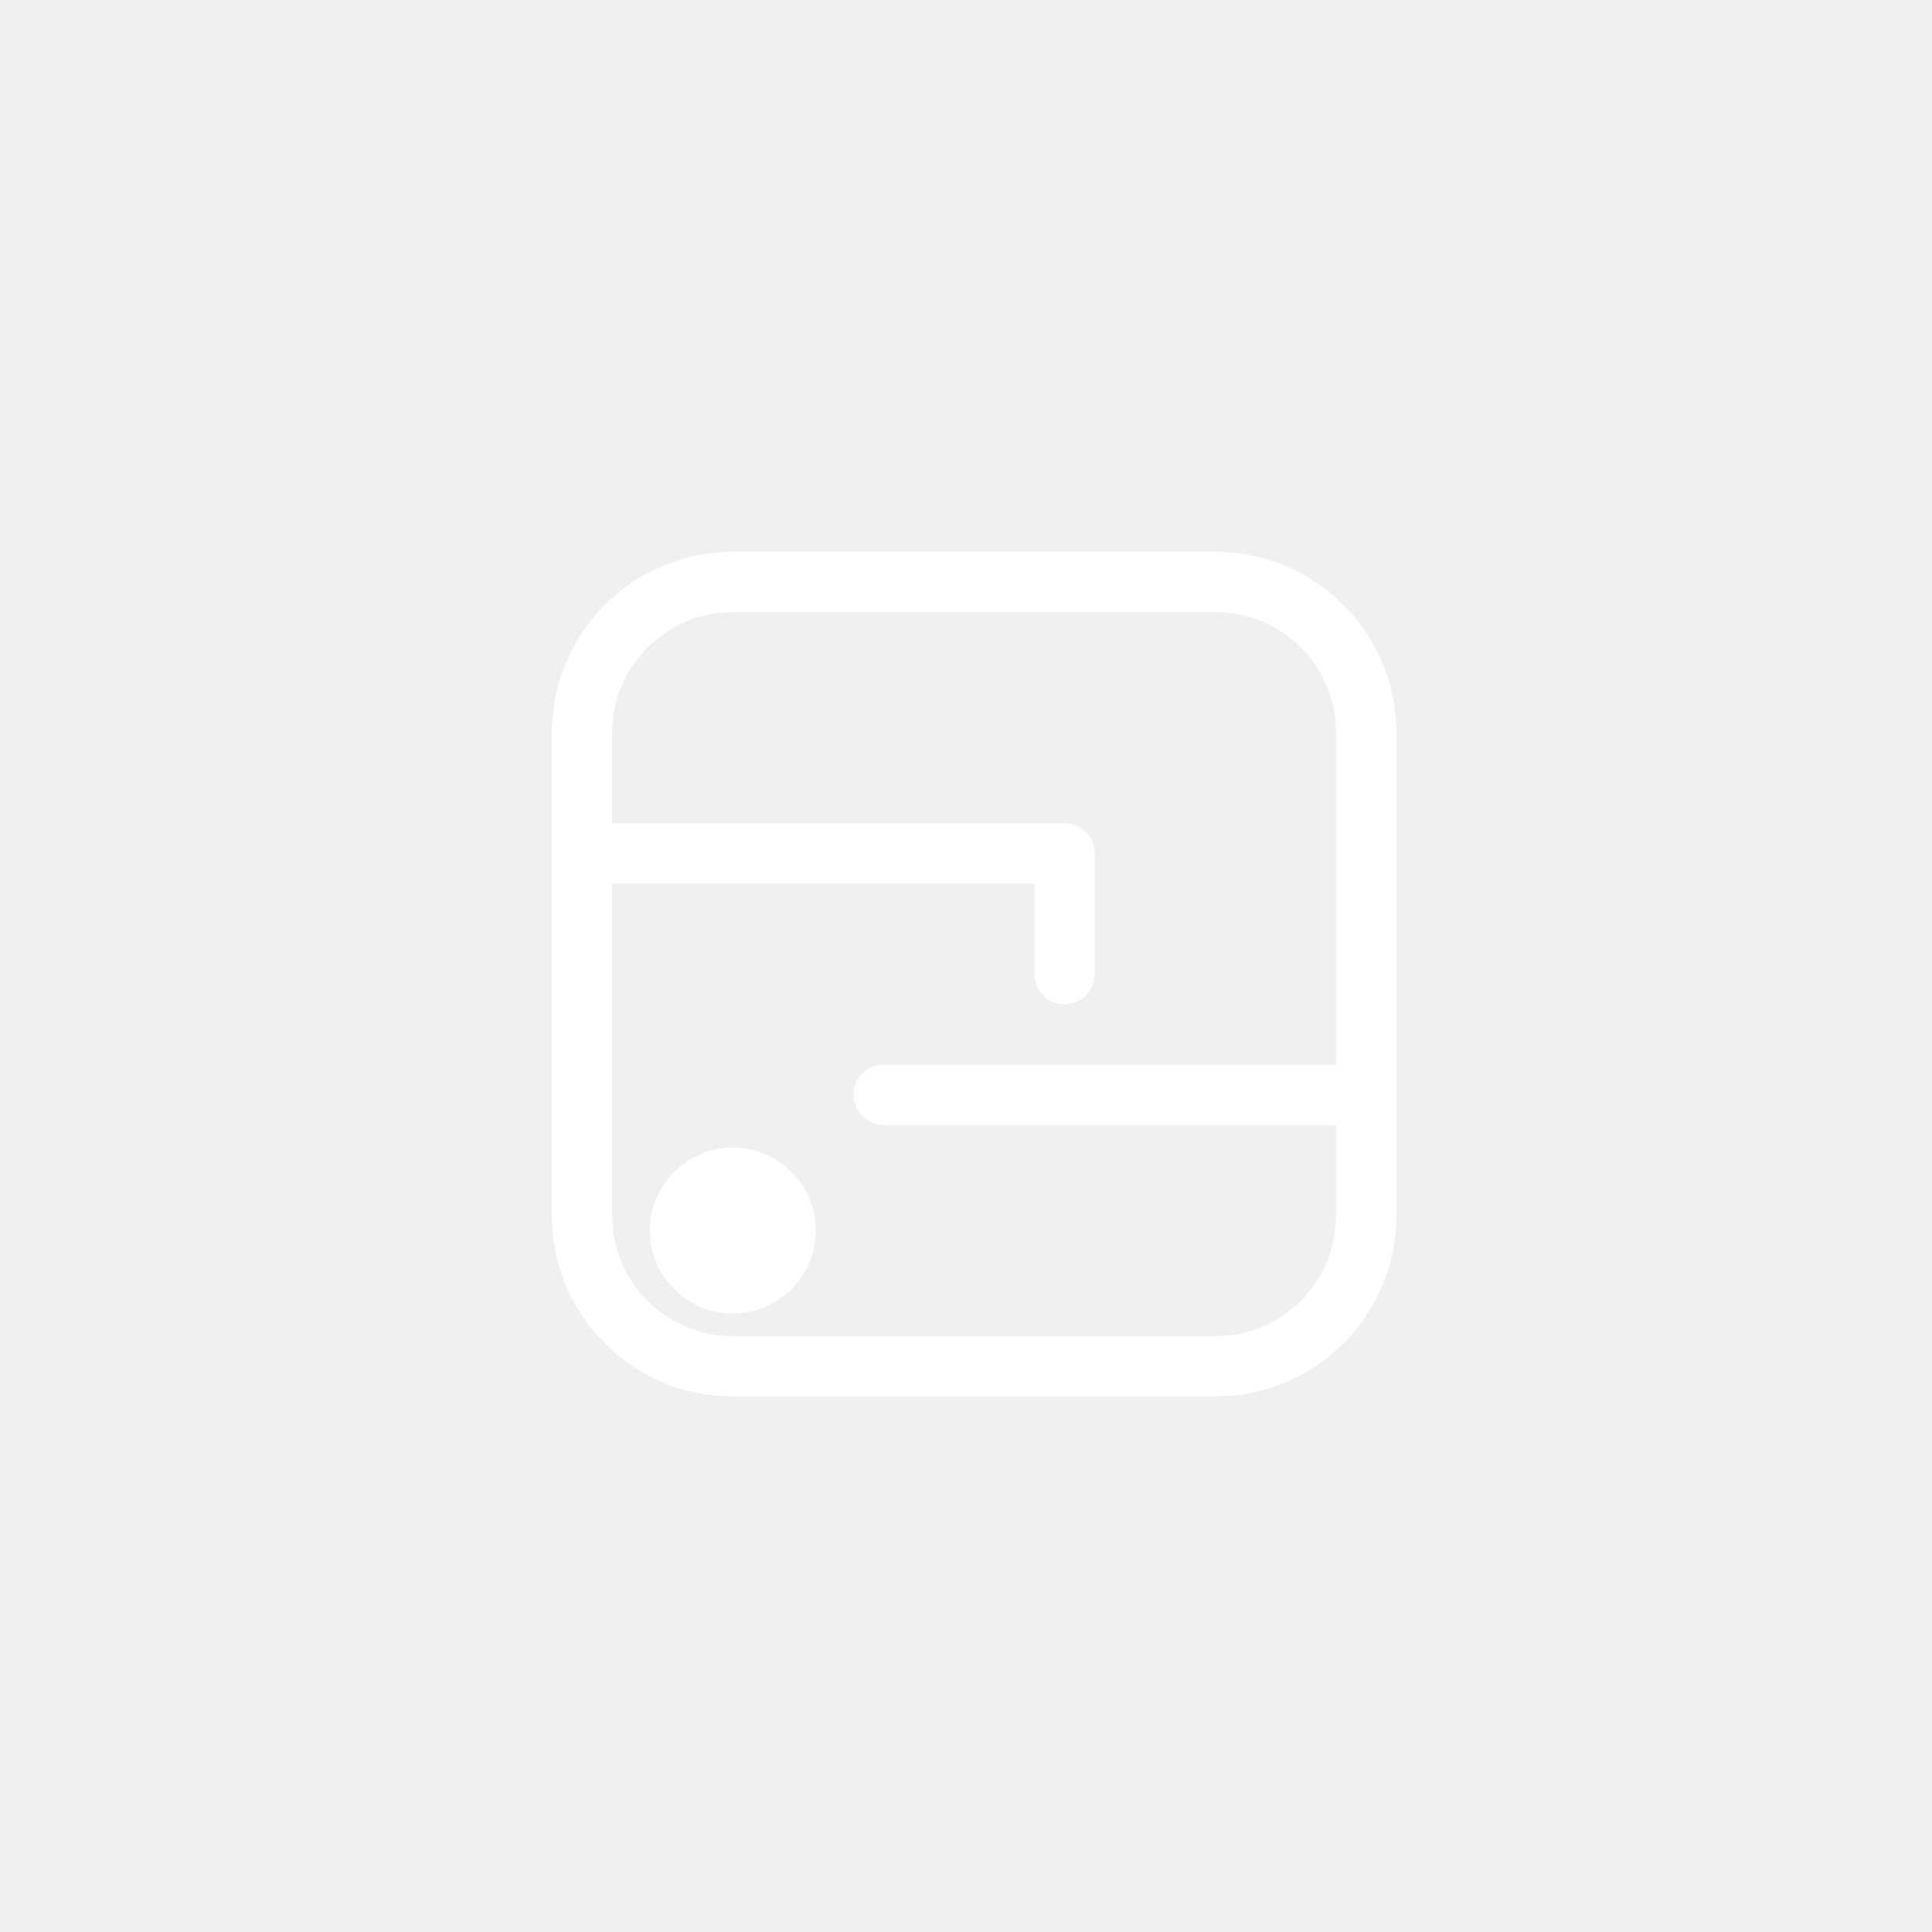
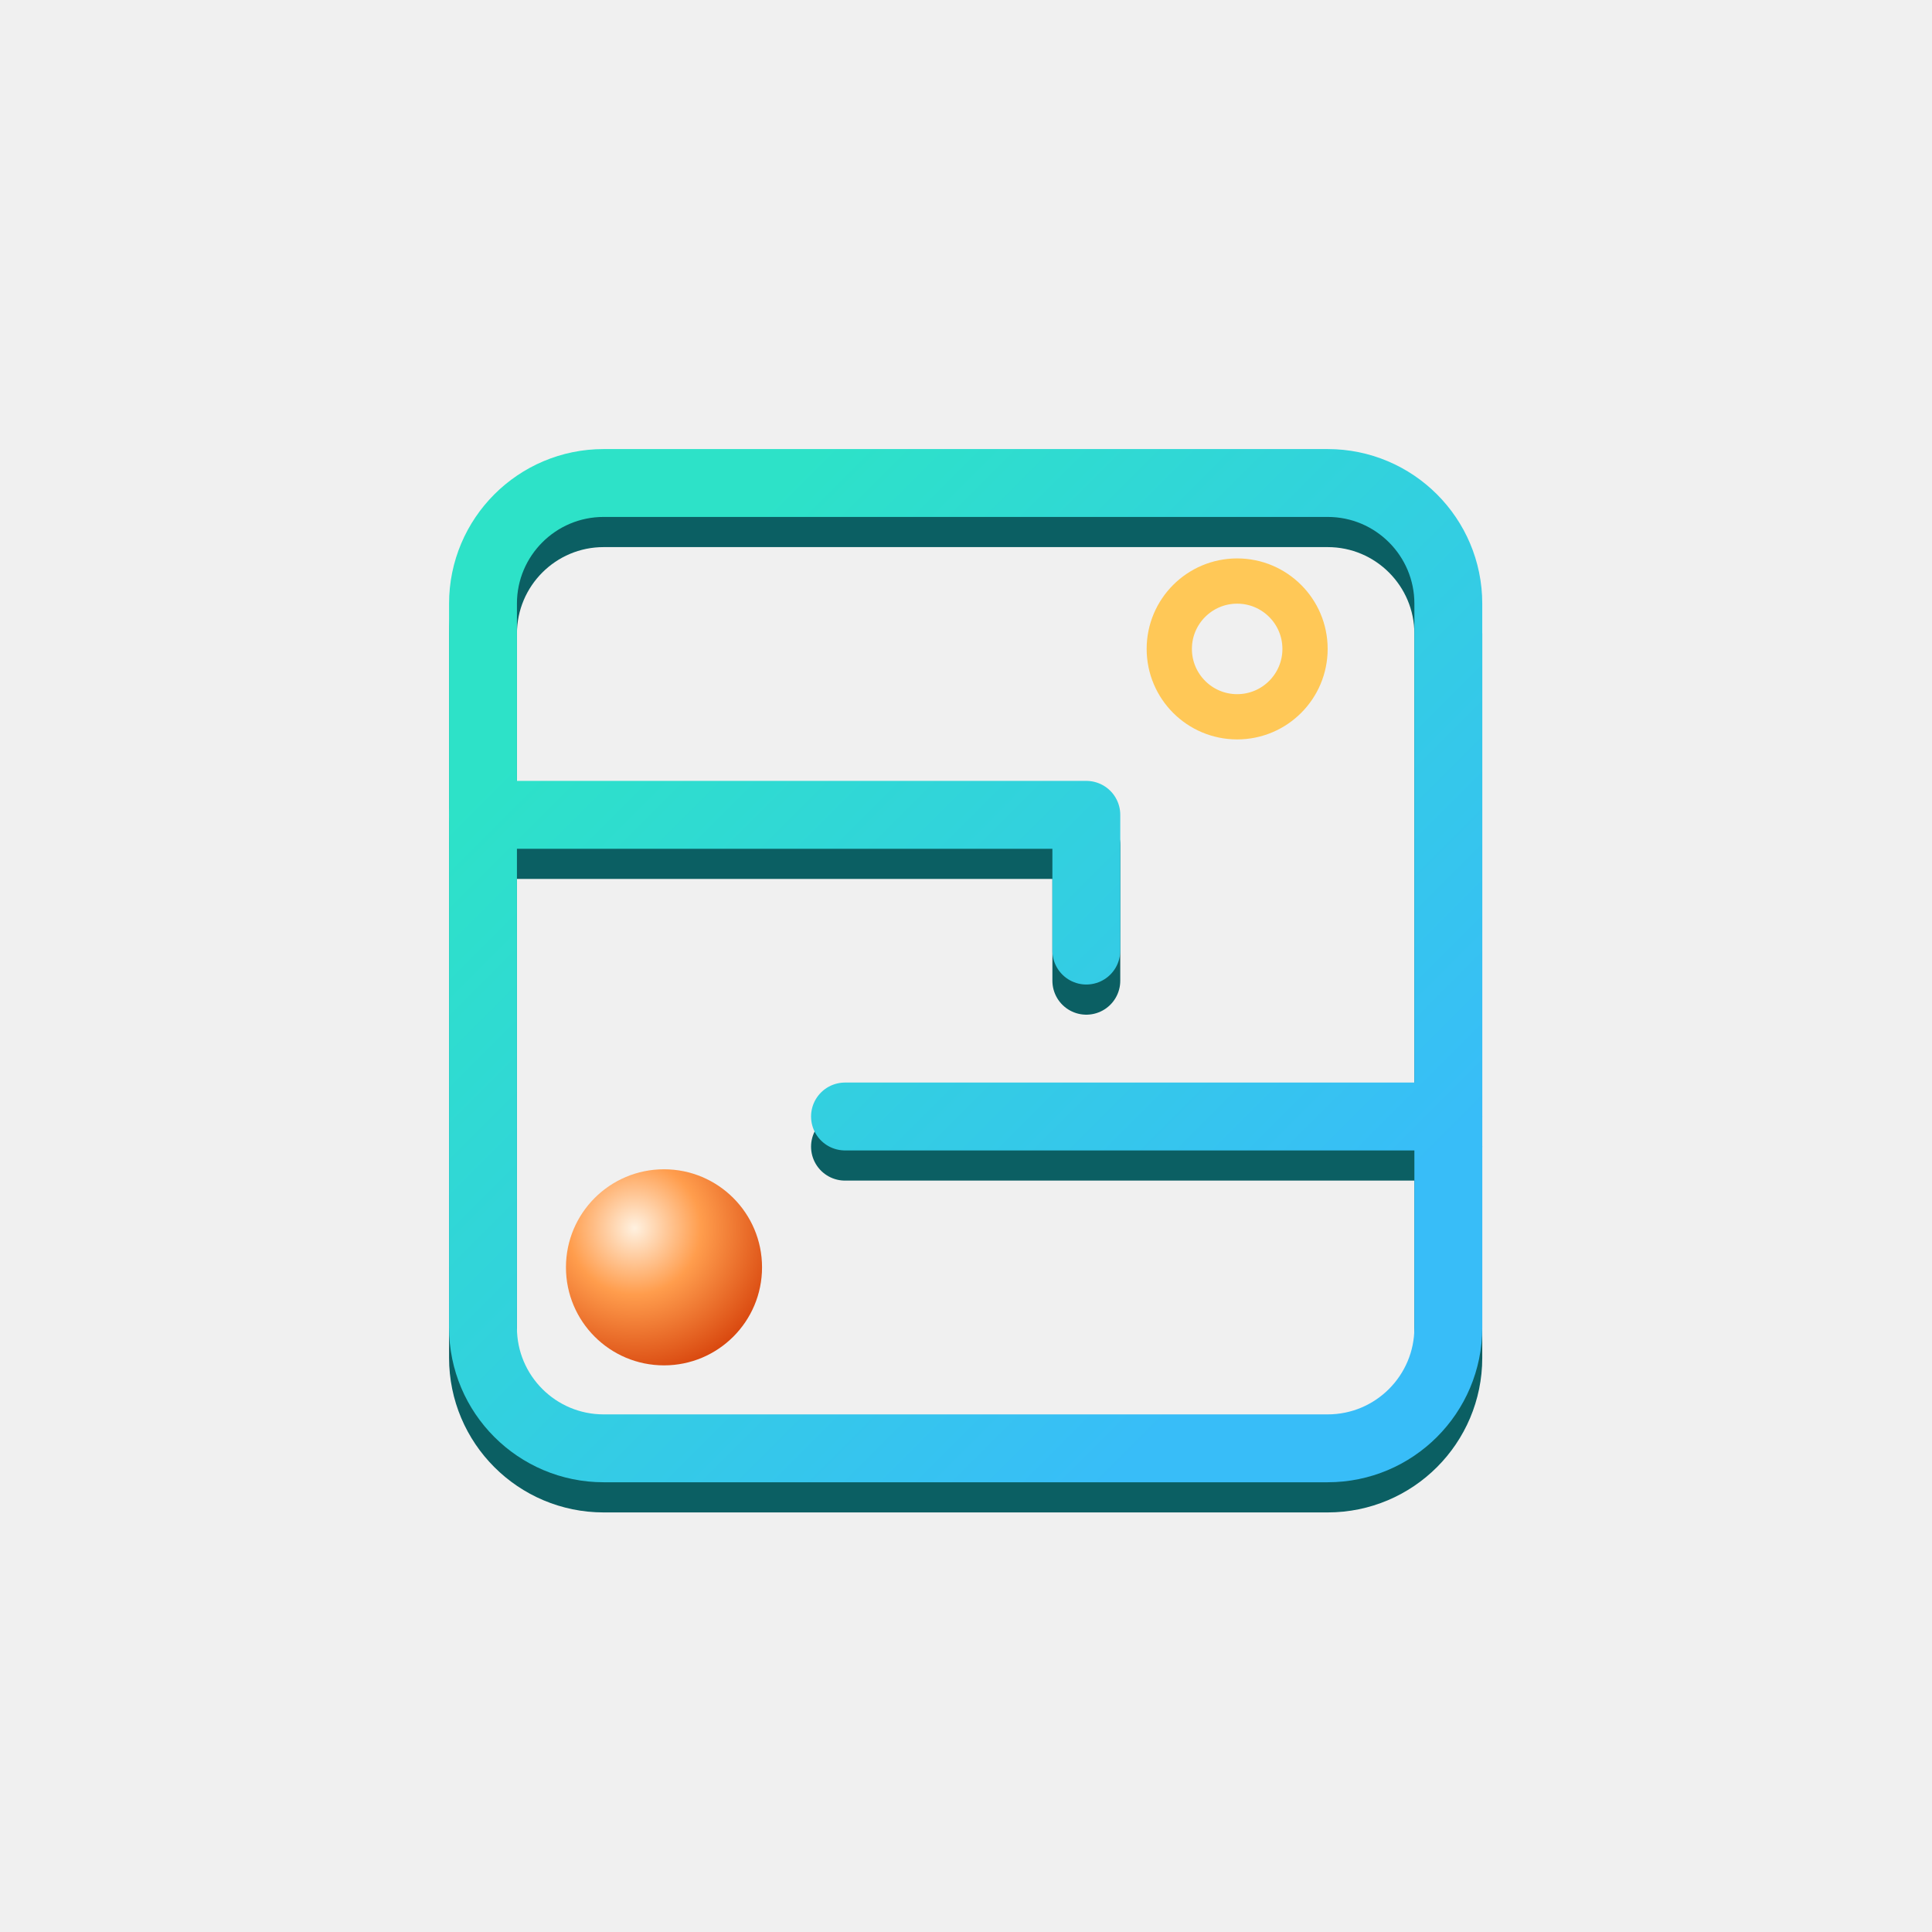
<svg xmlns="http://www.w3.org/2000/svg" width="456" height="456" viewBox="0 0 456 456">
-   <g transform="translate(116 116) scale(3.56)">
-     <g fill="none" stroke="#ffffff" stroke-width="4" stroke-linecap="round" stroke-linejoin="round">
-       <rect x="6" y="6" width="52" height="52" rx="10" />
-       <path d="M6 24H38 M26 40H58 M38 24V32" />
+   <defs>
+     <linearGradient id="wall" x1="10" y1="10" x2="54" y2="54" gradientUnits="userSpaceOnUse">
+       <stop offset="0" stop-color="#2de2c8" />
+       <stop offset="1" stop-color="#38bdf8" />
+     </linearGradient>
+     <radialGradient id="ball" cx="0.35" cy="0.3" r="0.75">
+       <stop offset="0" stop-color="#fff1e0" />
+       <stop offset="0.45" stop-color="#ff9d4d" />
+       <stop offset="1" stop-color="#d9480f" />
+     </radialGradient>
+   </defs>
+   <g transform="translate(114 114) scale(3.56)">
+     <g fill="none" stroke-width="4.5" stroke-linecap="round" stroke-linejoin="round">
+       <g stroke="#0b5f63" transform="translate(0 2)">
+         <rect x="0" y="0" width="64" height="64" rx="8" />
+         <path d="M0 22H40 M24 42H64 M40 22V31" />
+       </g>
+       <g stroke="url(#wall)">
+         <rect x="0" y="0" width="64" height="64" rx="8" />
+         <path d="M0 22H40 M24 42H64 M40 22V31" />
+       </g>
    </g>
-     <circle cx="16" cy="49" r="5.5" fill="#ffffff" />
+     <circle cx="50" cy="11" r="4.5" fill="none" stroke="#ffc857" stroke-width="3" />
+     <circle cx="12" cy="52" r="6.5" fill="url(#ball)" />
  </g>
</svg>
